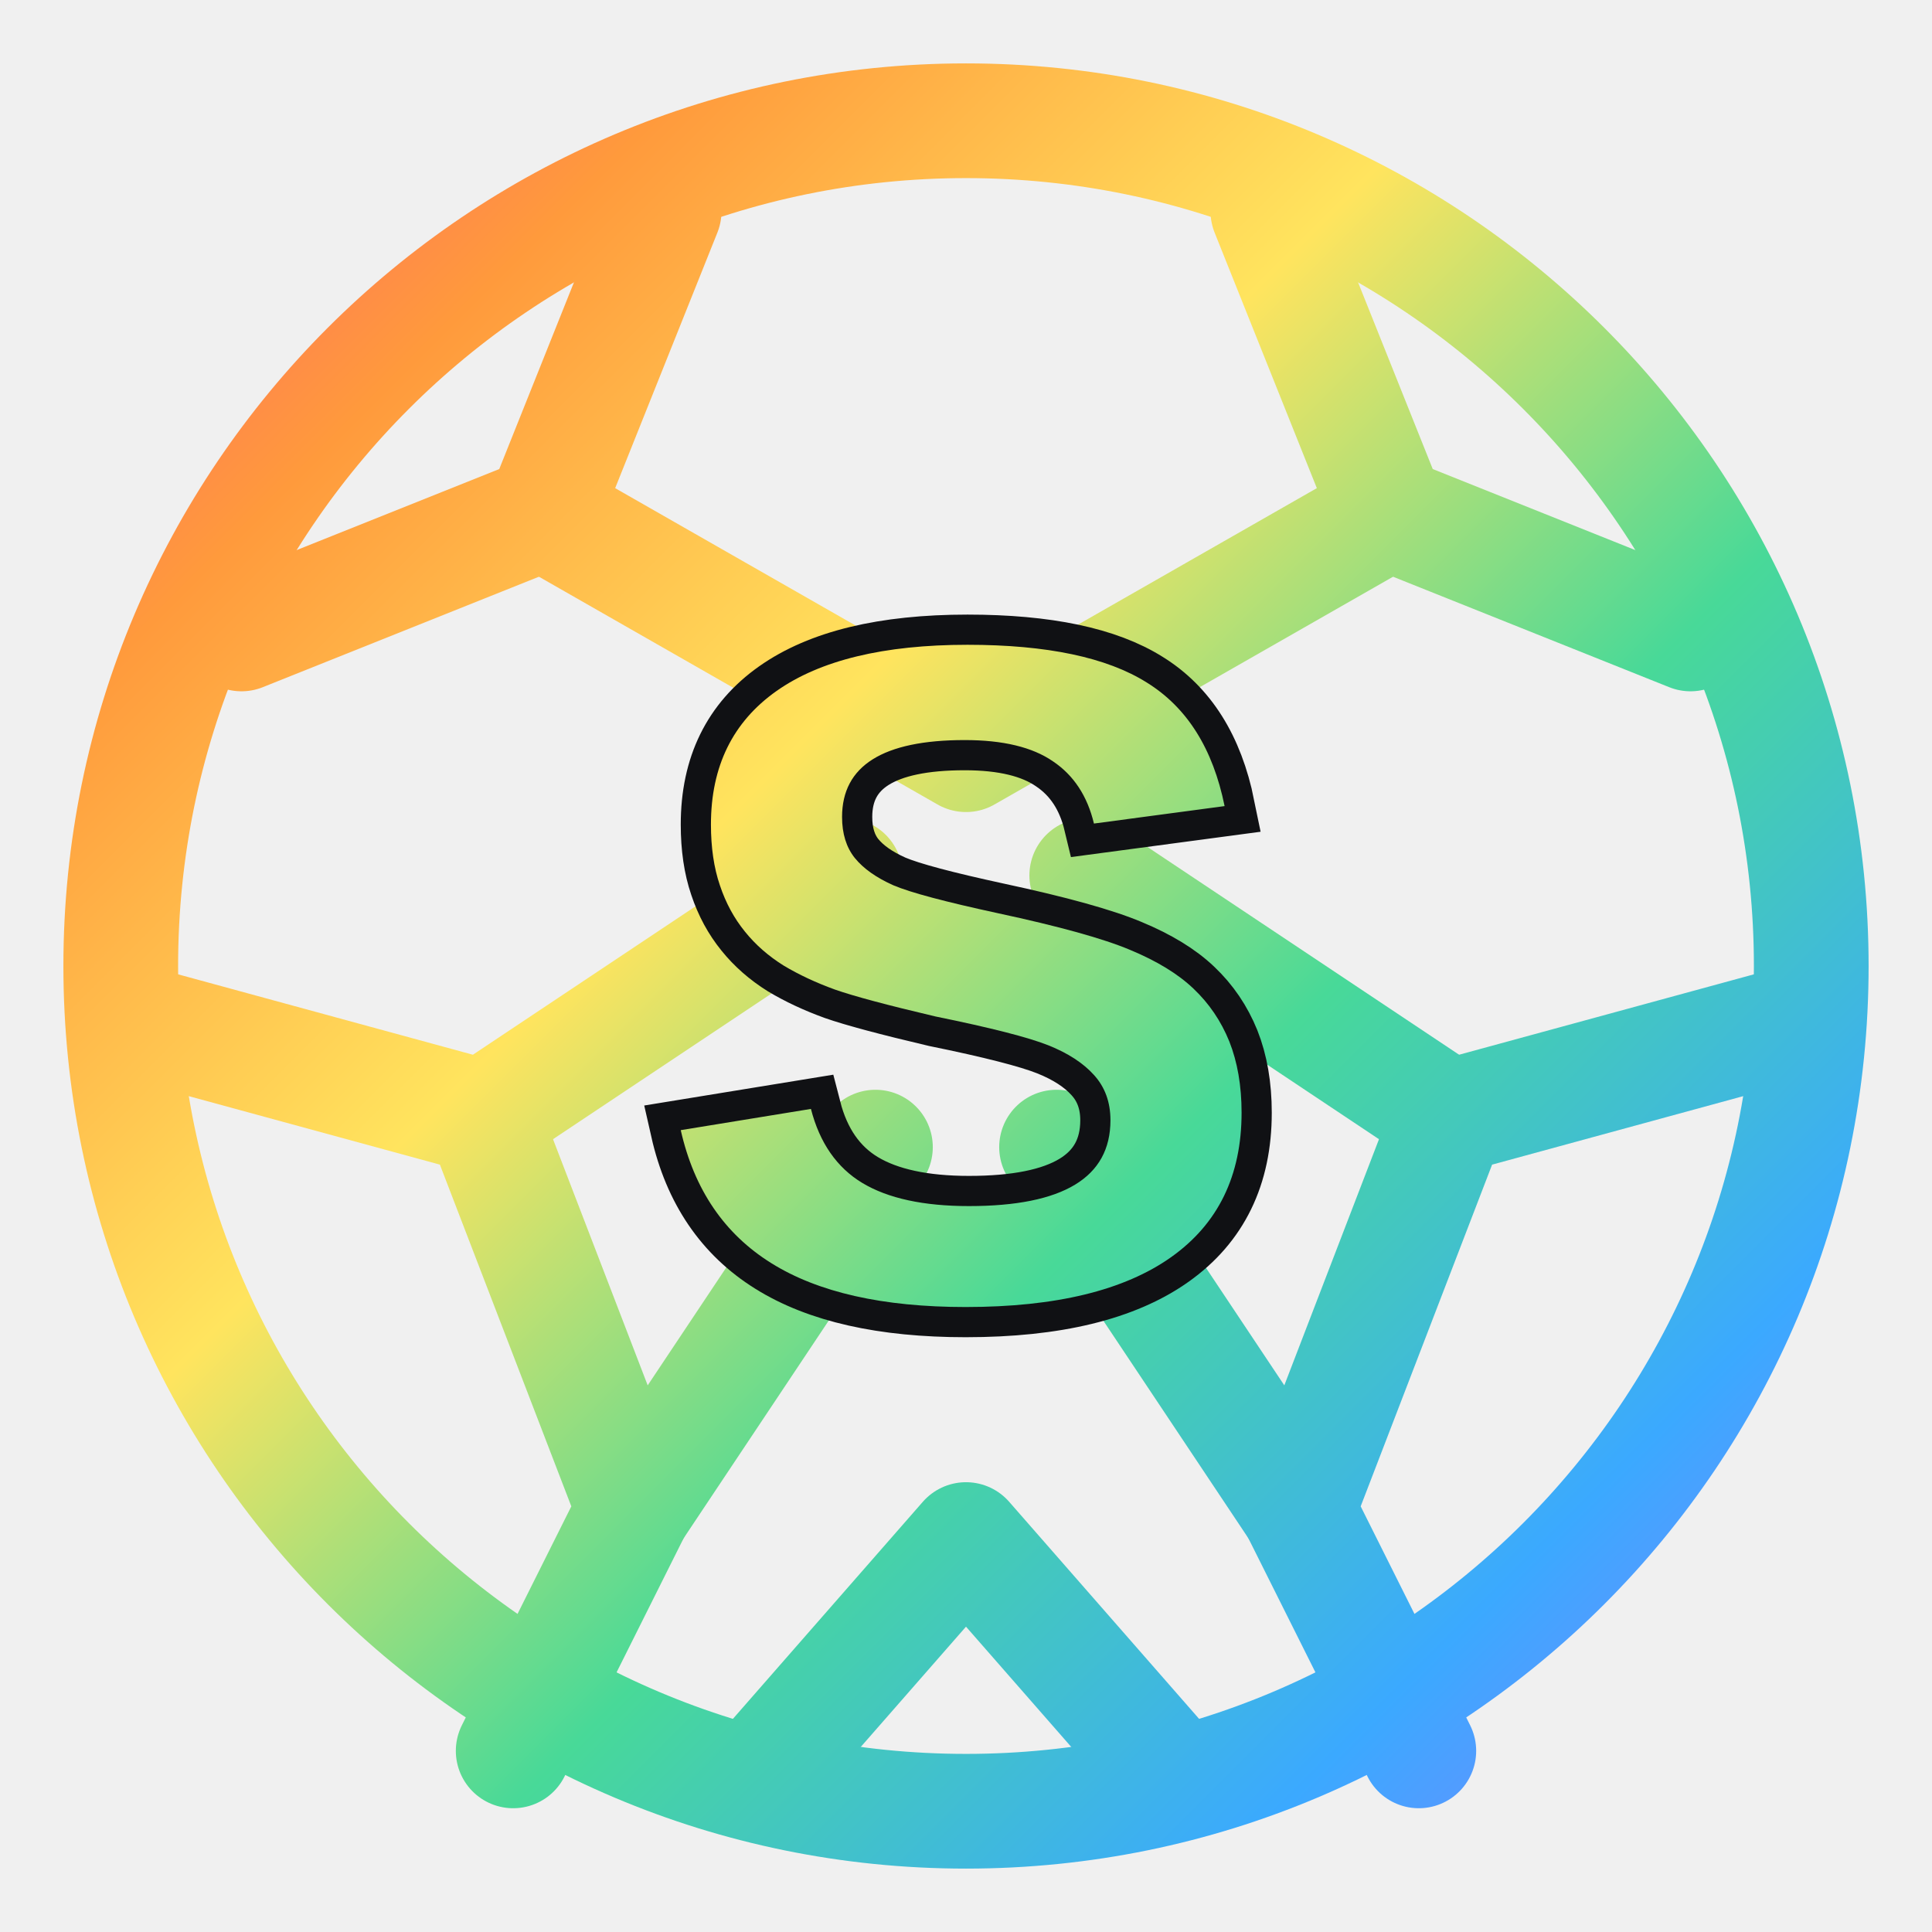
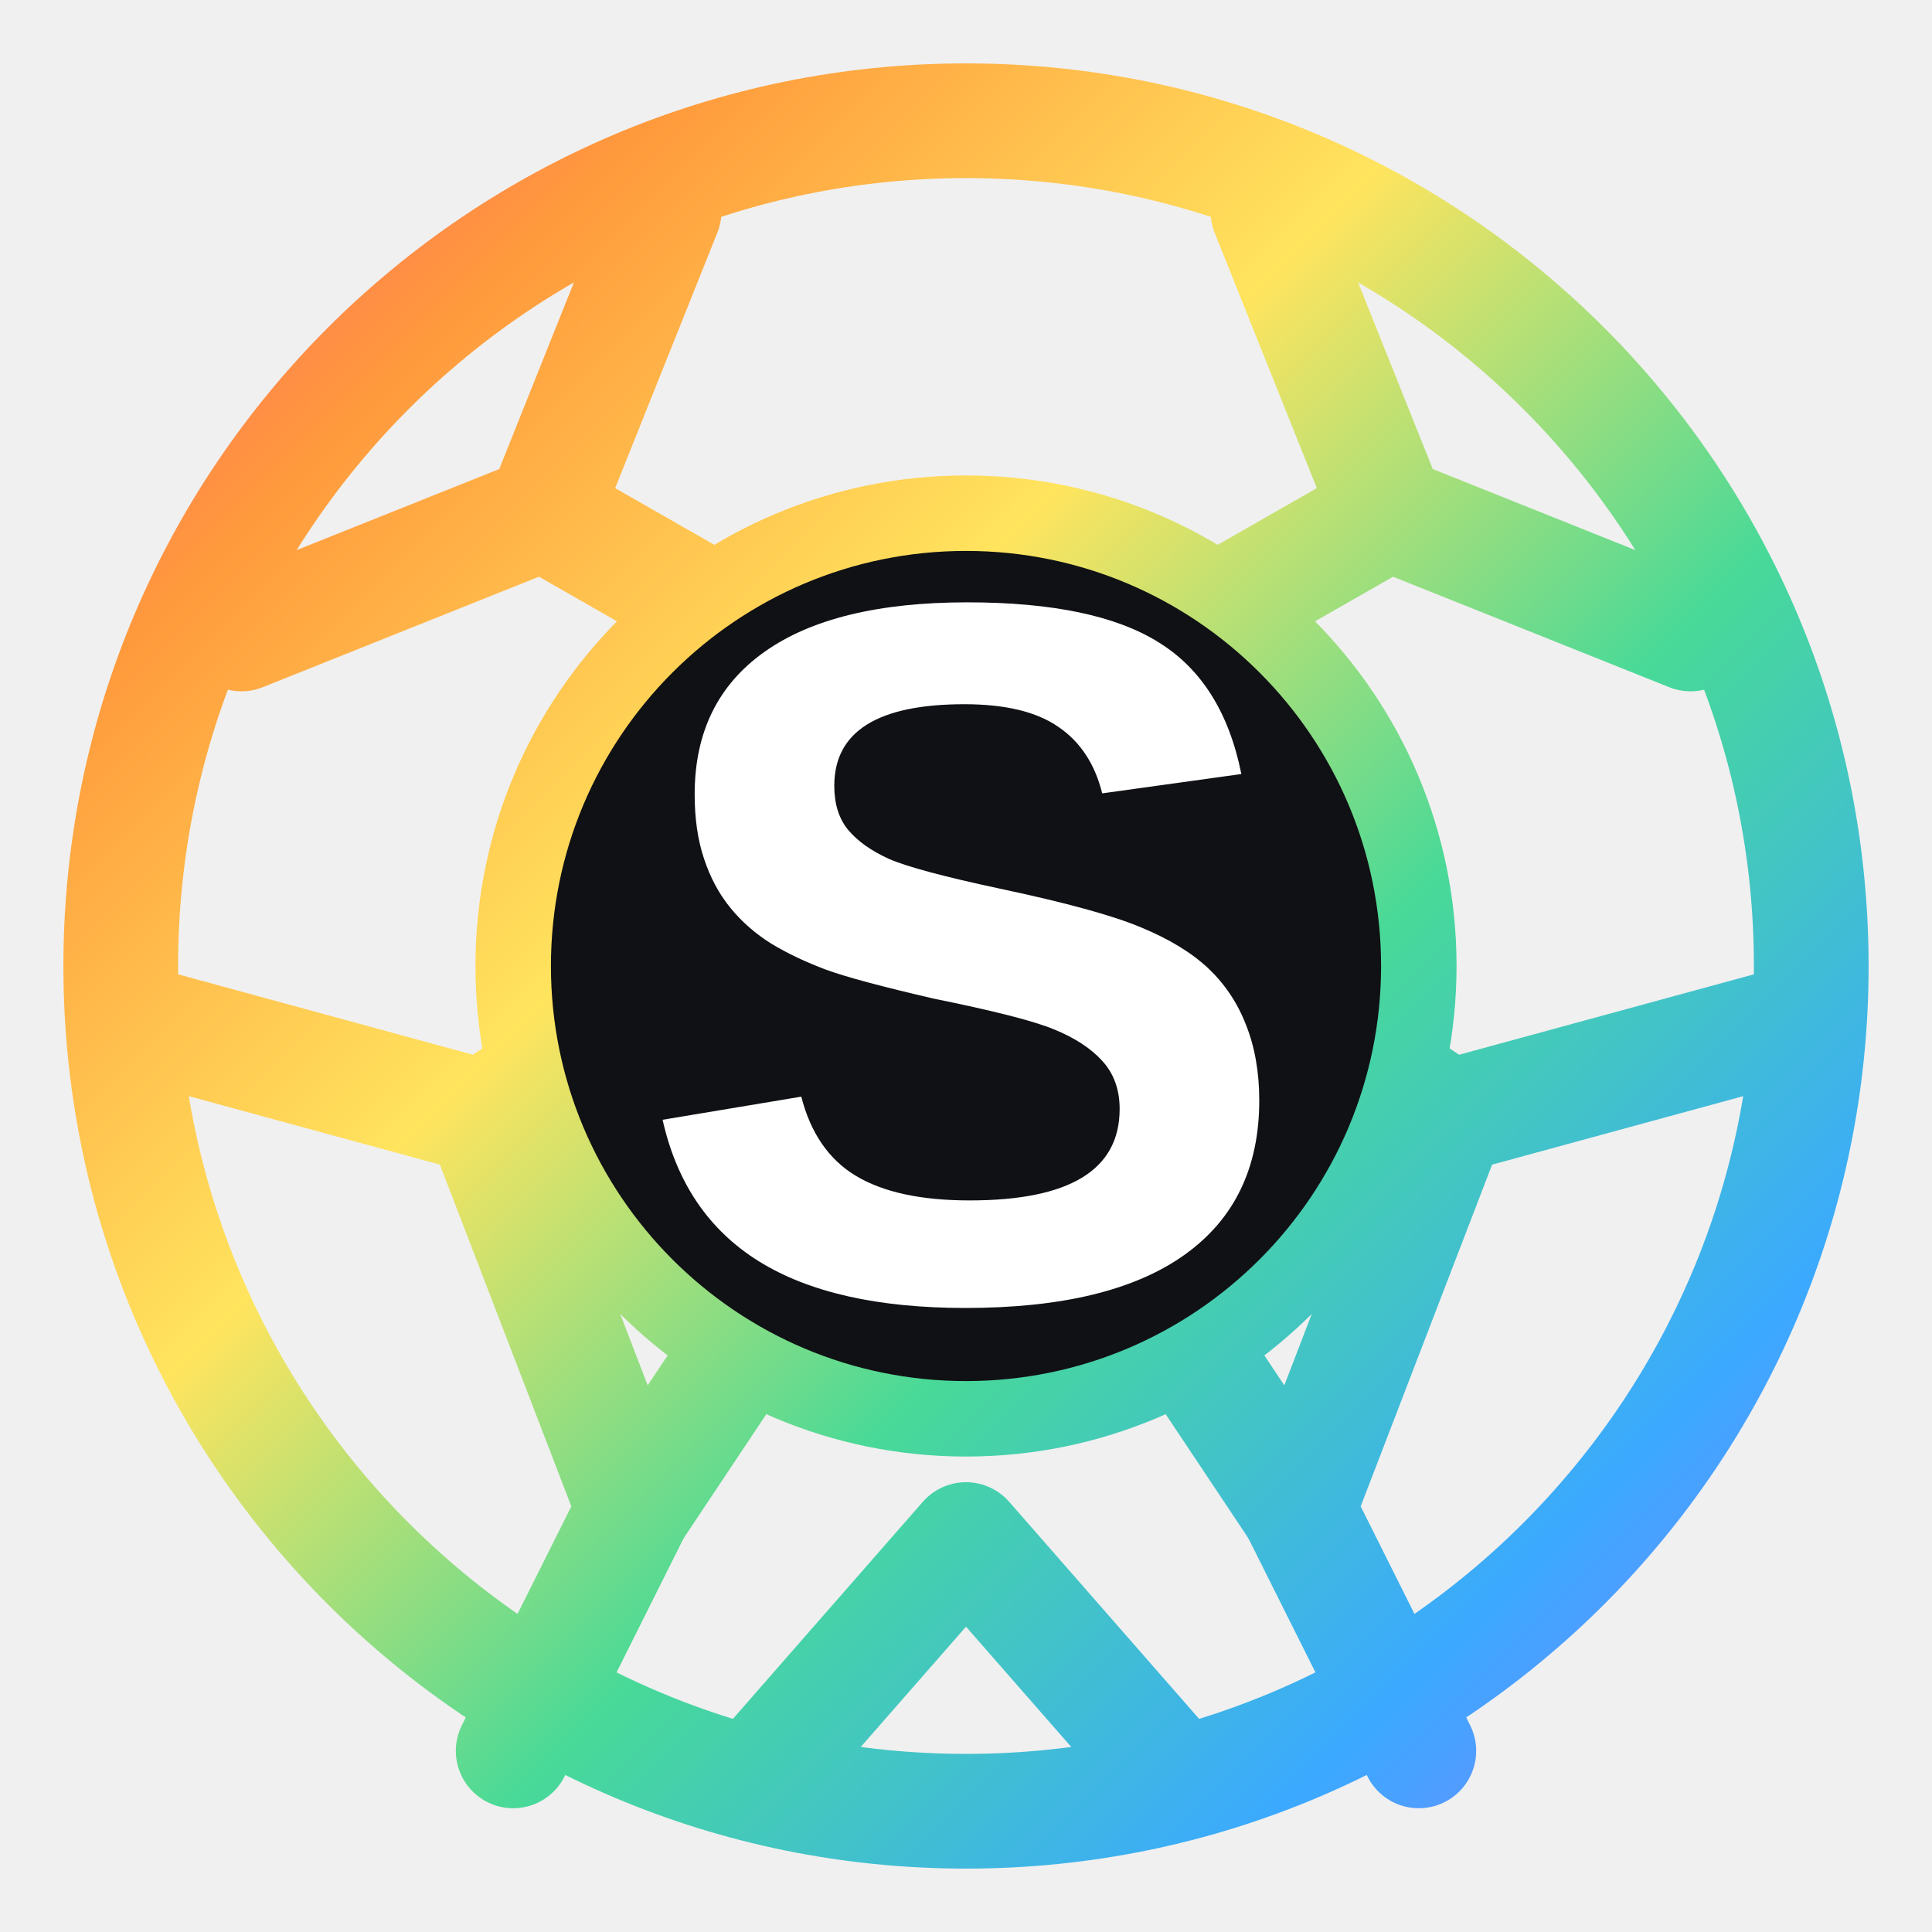
<svg xmlns="http://www.w3.org/2000/svg" viewBox="0 0 64 64" role="img" aria-label="Footbot soccer ball">
  <defs>
    <linearGradient id="rainbow" x1="0" y1="0" x2="64" y2="64" gradientUnits="userSpaceOnUse">
      <stop offset="0" stop-color="#ff477e" />
      <stop offset=".2" stop-color="#ff9a3c" />
      <stop offset=".4" stop-color="#ffe45e" />
      <stop offset=".6" stop-color="#48d998" />
      <stop offset=".8" stop-color="#3ba9ff" />
      <stop offset="1" stop-color="#a76bff" />
    </linearGradient>
  </defs>
  <g fill="none" stroke="url(#rainbow)" stroke-width="3.8" stroke-linecap="round" stroke-linejoin="round">
    <circle cx="32" cy="32" r="28" />
    <path d="M22 7 18 17 8 21M42 7 46 17 56 21M5 34l11 3 5 13-4 8M59 34l-11 3-5 13 4 8M25 59l7-8 7 8" />
    <path d="m18 17 14 8 14-8M16 37l12-8m20 8L36 29M21 50l8-12m14 12-8-12" />
  </g>
-   <text x="32" y="43" text-anchor="middle" font-family="Arial, Helvetica, sans-serif" font-size="31" font-weight="900" fill="url(#rainbow)" stroke="#101114" stroke-width="2" paint-order="stroke">S</text>
+   <circle cx="32" cy="32" r="15" fill="#101114" stroke="url(#rainbow)" stroke-width="2.5" />
+   <text x="32" y="43" text-anchor="middle" font-family="Arial, Helvetica, sans-serif" font-size="33" font-weight="900" fill="#fff">S</text>
</svg>
